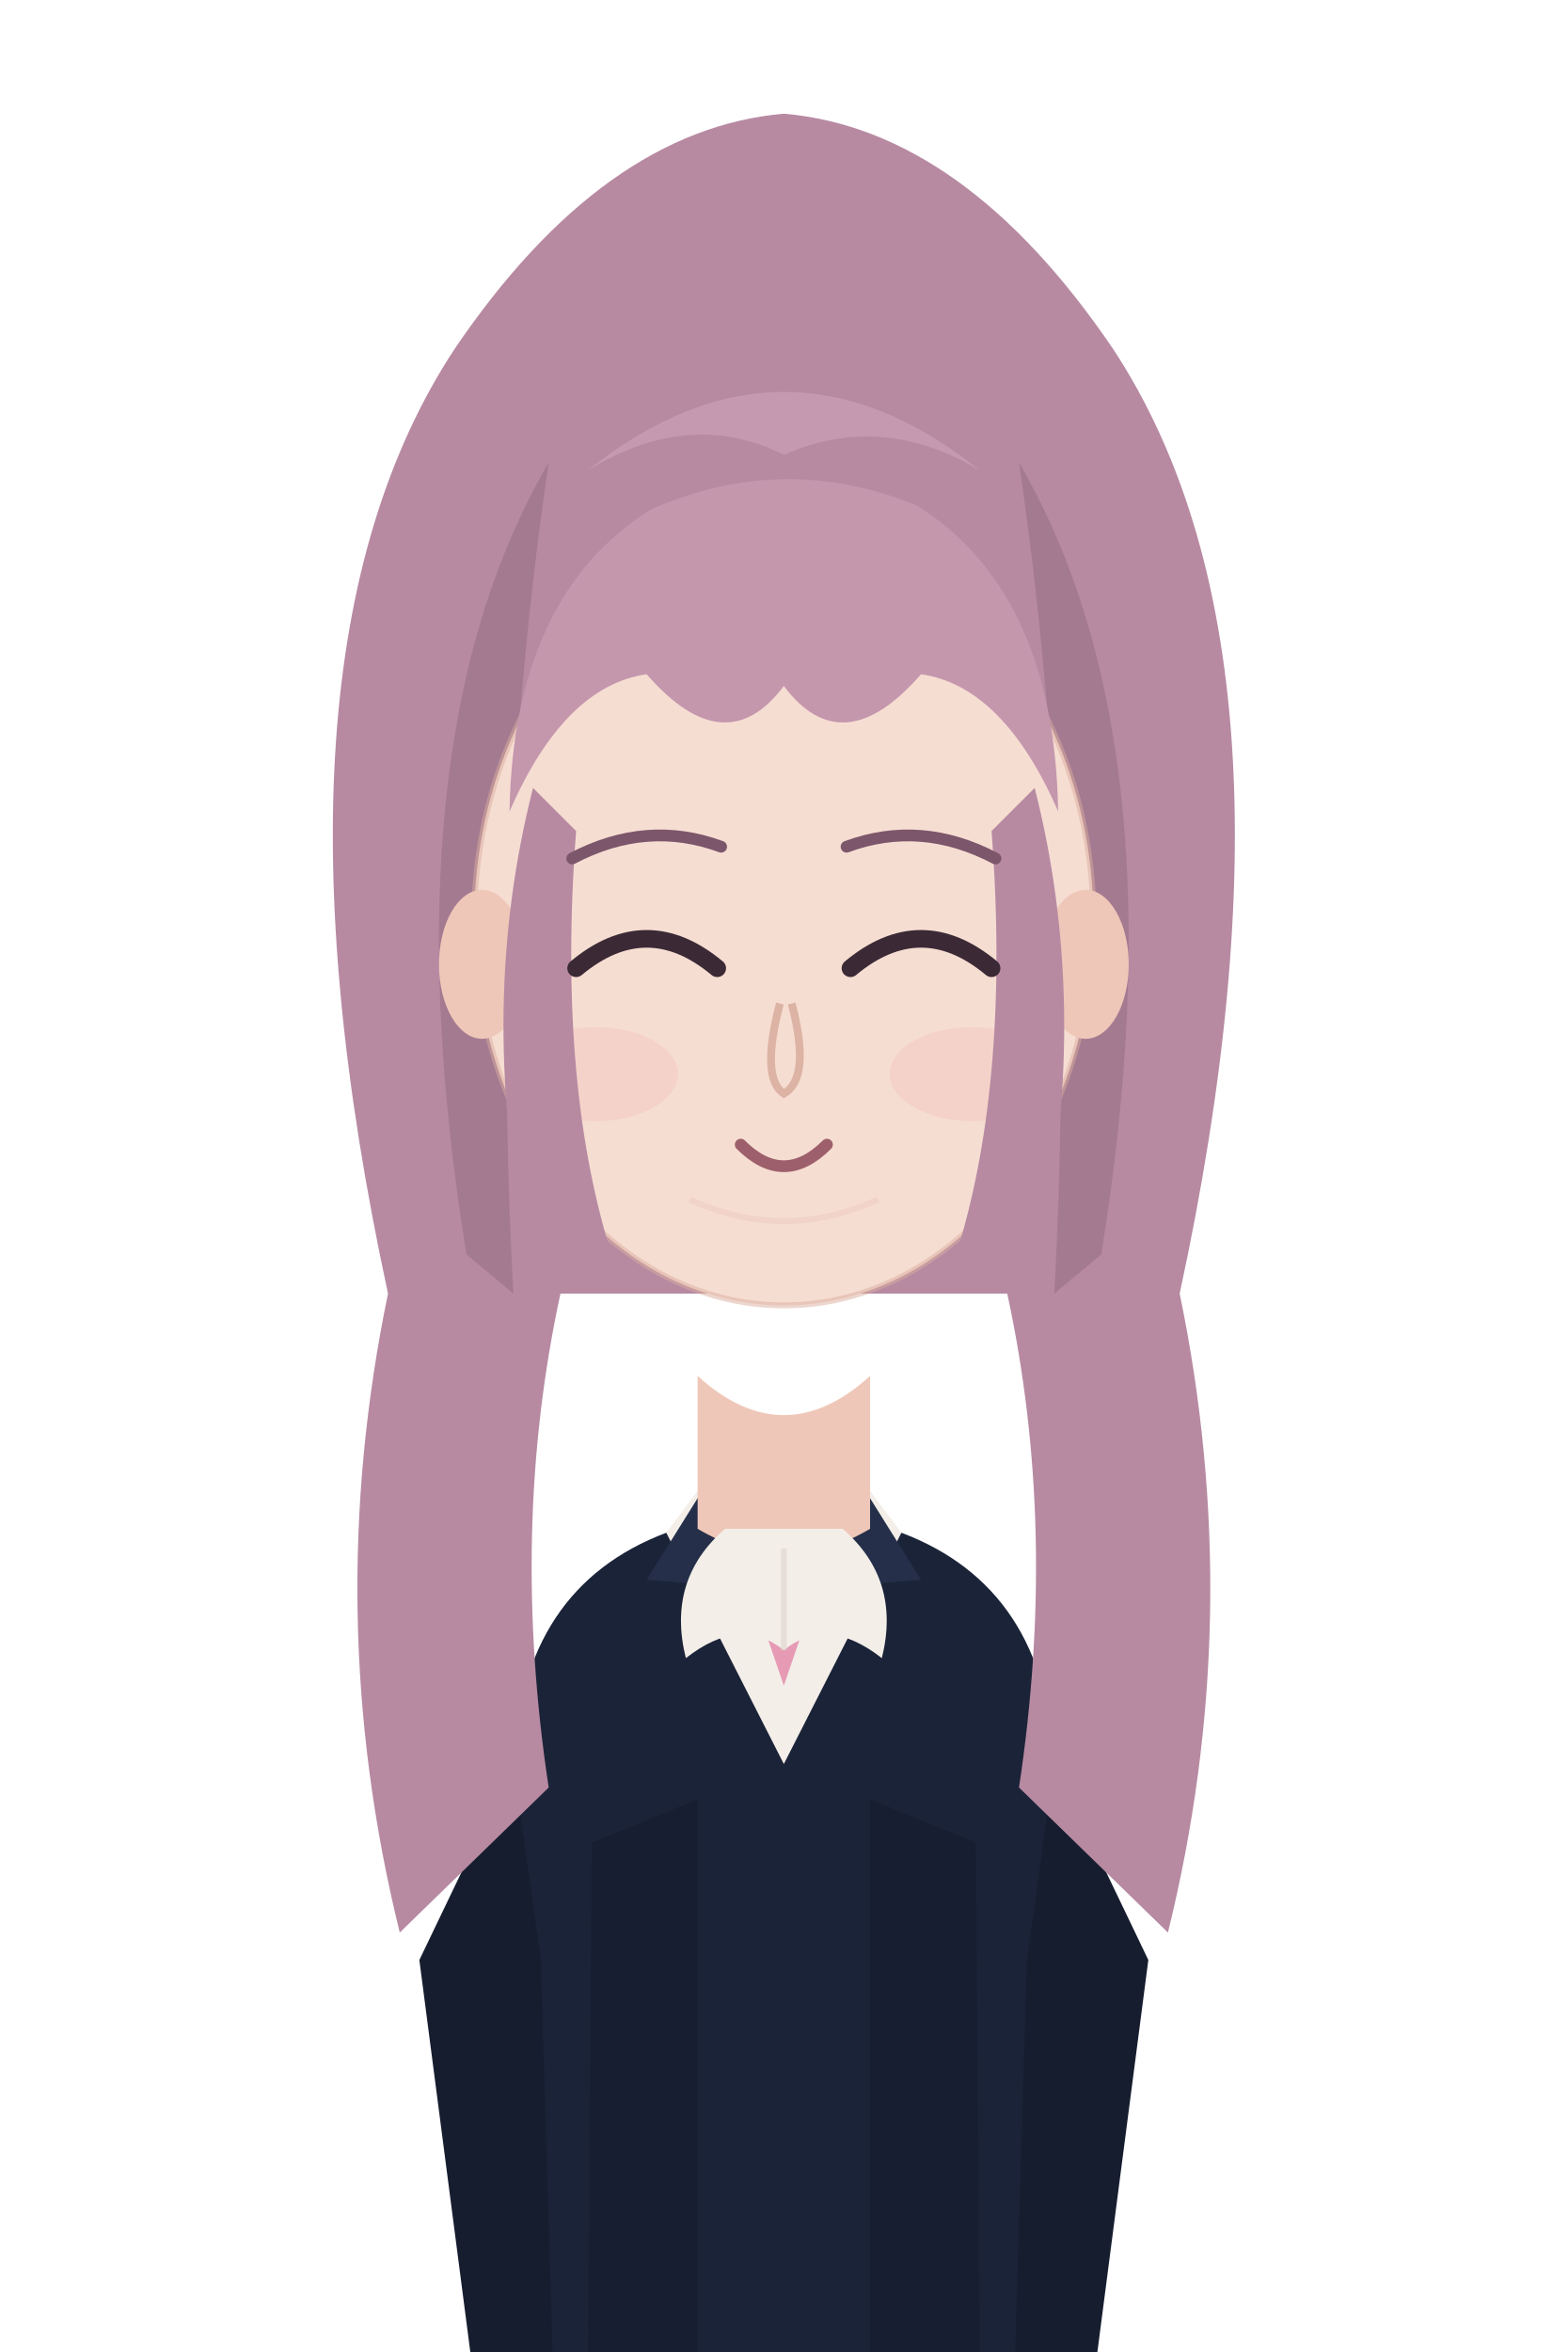
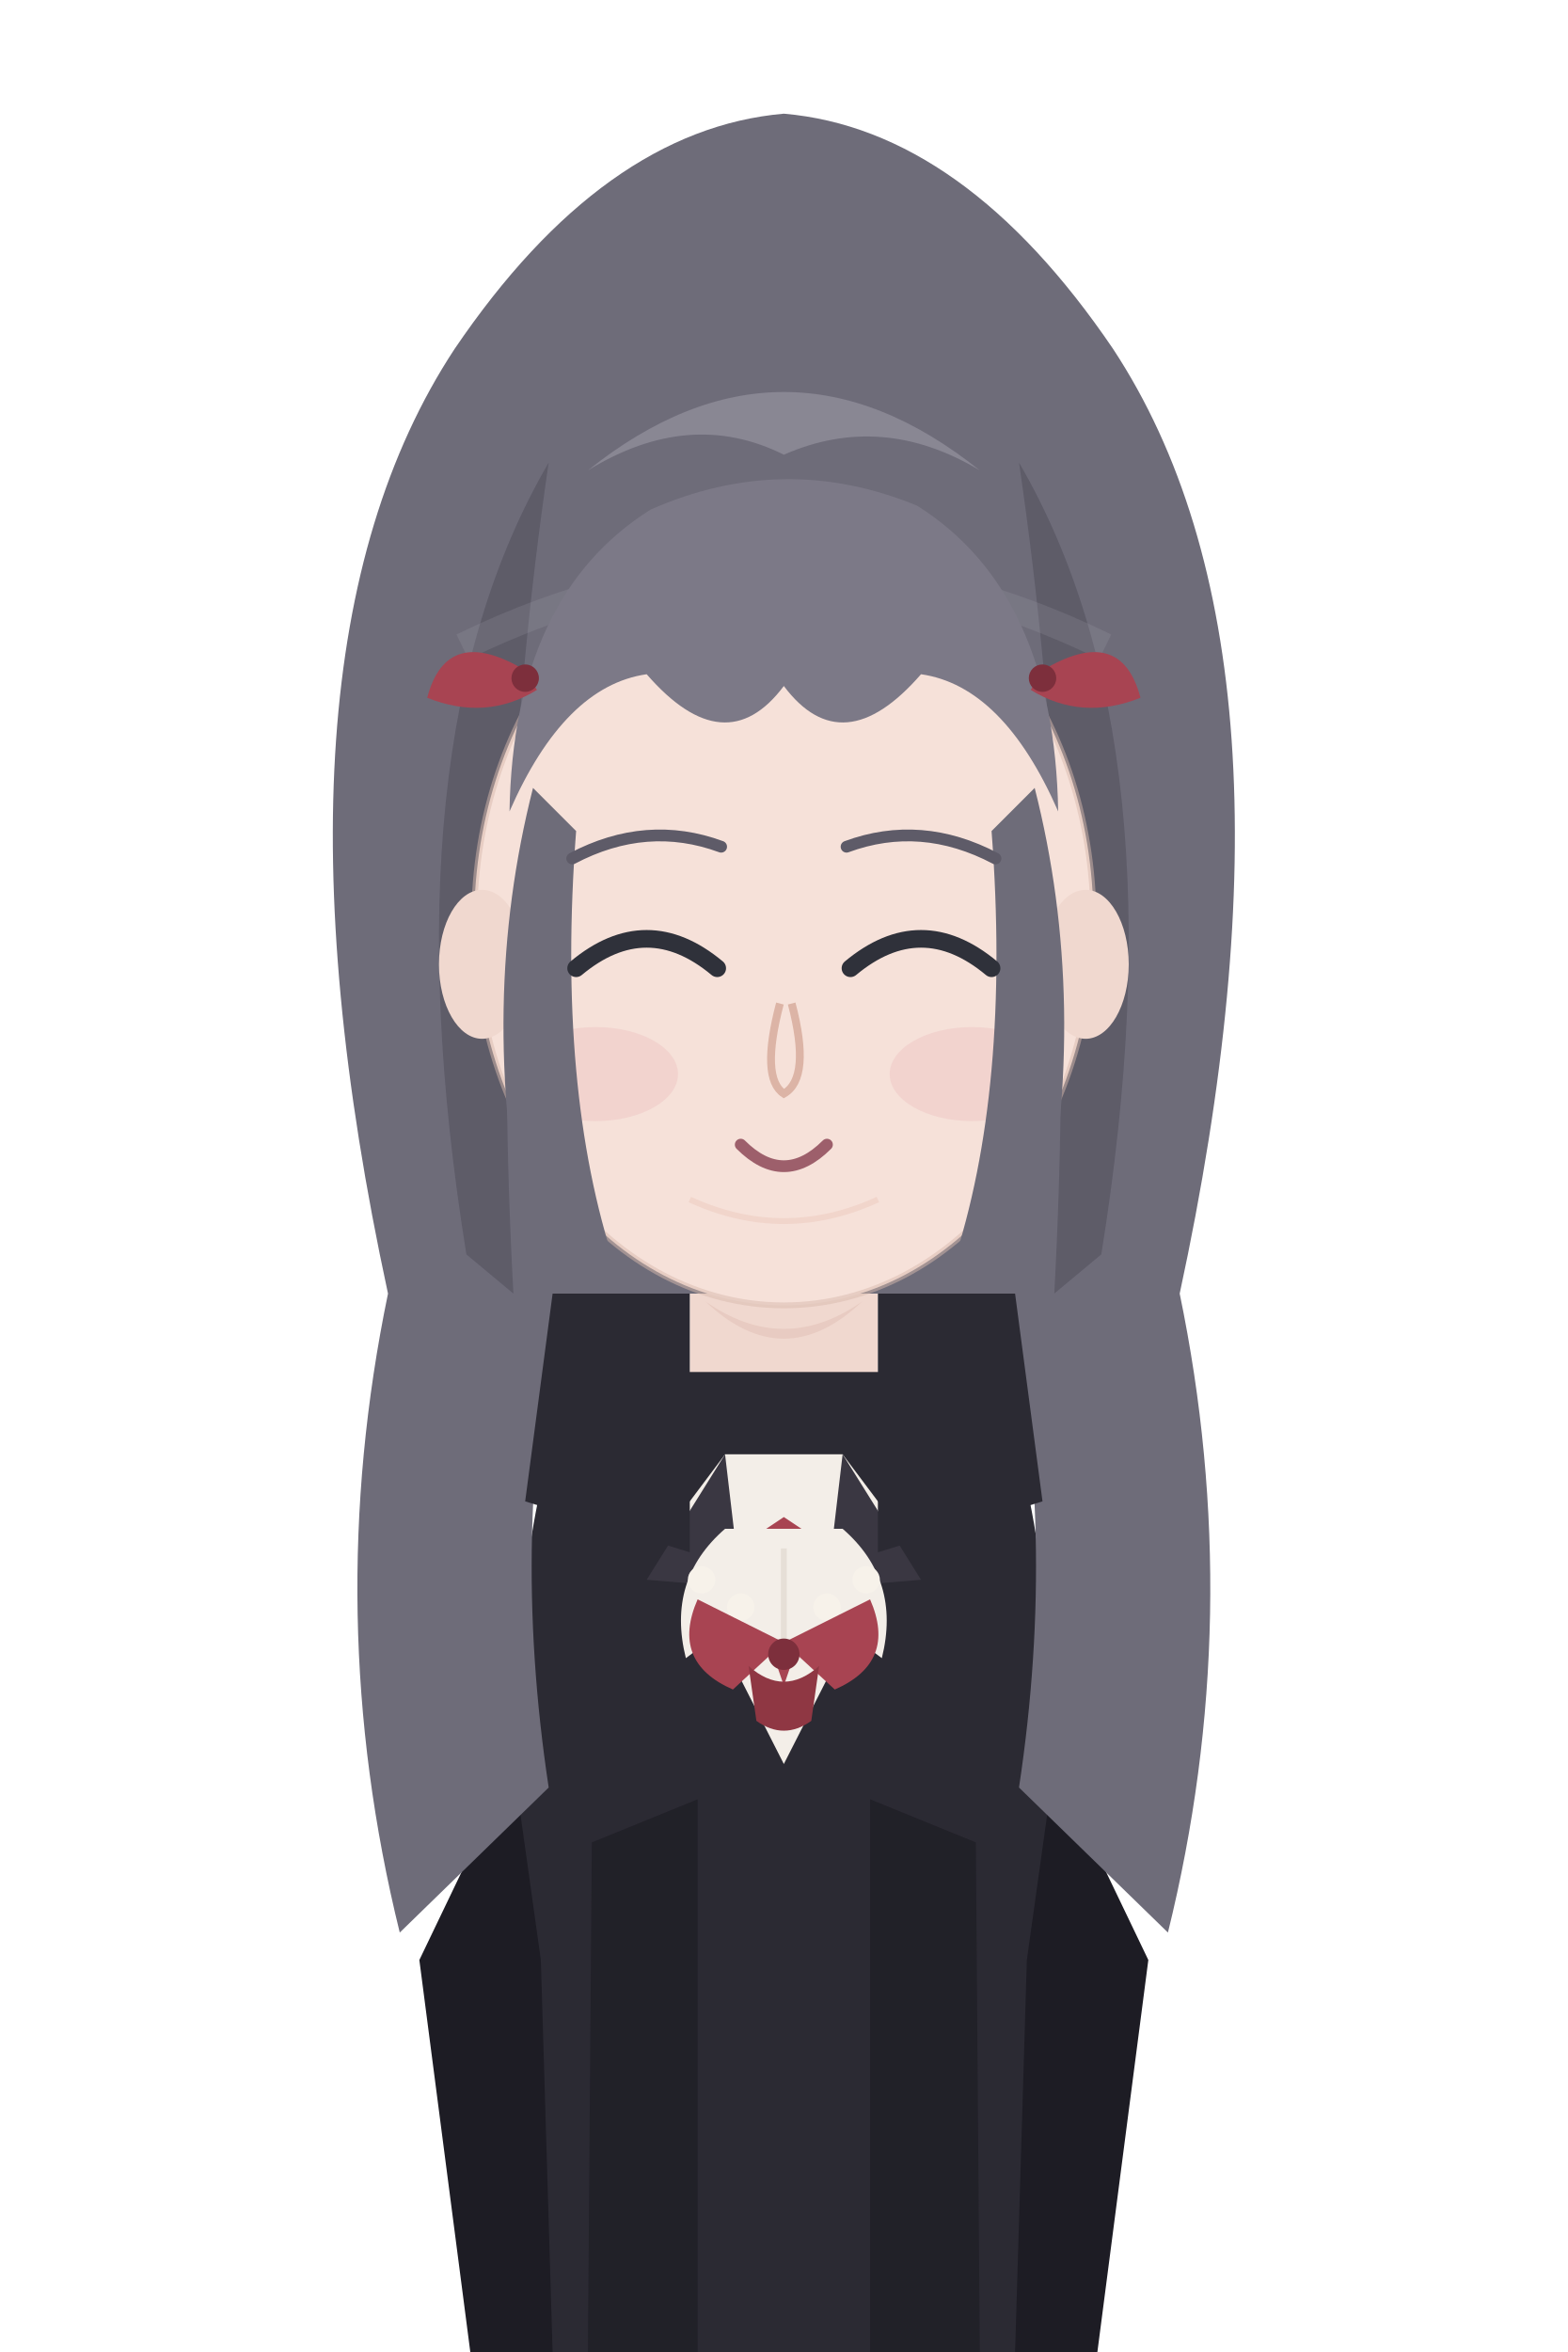
<svg xmlns="http://www.w3.org/2000/svg" viewBox="0 0 800 1200" width="800" height="1200">
  <g>
-     <path d="M260 1200 L262 900 Q266 810 340 782 L460 782 Q534 810 538 900 L540 1200 Z" fill="#1b2338" />
+     <path d="M352 620 Q400 690 448 620 L448 800 Q400 820 352 800 Z" fill="#f0d8cf" />
+     <path d="M360 664 Q400 702 440 664 Q400 692 360 664 Z" fill="#d9b3a8" opacity="0.35" />
+     <path d="M260 1200 L262 900 Q266 742 300 700 L500 700 Q534 742 538 900 L540 1200 Z" fill="#2b2a33" />
    <path d="M340 782 L400 900 L460 782 L430 742 L370 742 Z" fill="#f3eee8" />
-     <path d="M376 790 L400 860 L424 790 L400 774 Z" fill="#e69ab4" />
-     <path d="M370 742 L330 806 L378 810 Z" fill="#252f49" />
-     <path d="M430 742 L470 806 L422 810 Z" fill="#252f49" />
-     <path d="M262 900 L214 1000 L240 1200 L282 1200 L276 1000 Z" fill="#161d2f" />
-     <path d="M538 900 L586 1000 L560 1200 L518 1200 L524 1000 Z" fill="#161d2f" />
-     <path d="M300 1200 L302 940 L356 918 L356 1200 Z" fill="#161d2f" opacity="0.7" />
-     <path d="M500 1200 L498 940 L444 918 L444 1200 Z" fill="#161d2f" opacity="0.7" />
-     <path d="M356 702 Q400 742 444 702 L444 780 Q400 806 356 780 Z" fill="#efc7b8" />
-     <path d="M198 660 Q128 336 232 178 Q308 66 400 58 Q492 66 568 178 Q672 336 602 660 Q636 824 596 986 L520 912 Q540 780 514 660 L286 660 Q260 780 280 912 L204 986 Q164 824 198 660 Z" fill="#b78aa2" />
-     <path d="M238 640 Q196 380 280 236 Q250 440 262 660 Z" fill="#8f667d" opacity="0.45" />
-     <path d="M562 640 Q604 380 520 236 Q550 440 538 660 Z" fill="#8f667d" opacity="0.45" />
-     <ellipse cx="400" cy="470" rx="158" ry="196" fill="#f6ddd2" />
-     <ellipse cx="400" cy="470" rx="158" ry="196" fill="none" stroke="#d9ad9e" stroke-width="3" opacity="0.5" />
-     <ellipse cx="246" cy="492" rx="22" ry="38" fill="#efc7b8" />
-     <ellipse cx="554" cy="492" rx="22" ry="38" fill="#efc7b8" />
-     <ellipse cx="304" cy="548" rx="42" ry="24" fill="#efb9b4" opacity="0.3" />
-     <ellipse cx="496" cy="548" rx="42" ry="24" fill="#efb9b4" opacity="0.3" />
-     <path d="M260 414 Q262 304 332 260 Q400 230 468 258 Q538 302 540 414 Q512 350 470 344 Q430 390 400 350 Q370 390 330 344 Q288 350 260 414 Z" fill="#c497ad" />
-     <path d="M300 240 Q400 160 500 240 Q450 210 400 232 Q352 208 300 240 Z" fill="#d8aec2" opacity="0.45" />
-     <path d="M272 402 Q244 512 268 632 Q286 664 314 646 Q284 556 294 424 Z" fill="#b78aa2" />
-     <path d="M528 402 Q556 512 532 632 Q514 664 486 646 Q516 556 506 424 Z" fill="#b78aa2" />
-     <path d="M292 438 Q330 418 368 432" fill="none" stroke="#7c566a" stroke-width="6" stroke-linecap="round" />
-     <path d="M432 432 Q470 418 508 438" fill="none" stroke="#7c566a" stroke-width="6" stroke-linecap="round" />
-     <path d="M294 494 Q330 464 366 494" fill="none" stroke="#3b2a35" stroke-width="9" stroke-linecap="round" />
-     <path d="M434 494 Q470 464 506 494" fill="none" stroke="#3b2a35" stroke-width="9" stroke-linecap="round" />
+     <path d="M376 790 L400 860 L424 790 L400 774 Z" fill="#a84452" />
+     <path d="M370 742 L330 806 L378 810 Z" fill="#3a3742" />
+     <path d="M430 742 L470 806 L422 810 Z" fill="#3a3742" />
+     <path d="M262 900 L214 1000 L240 1200 L282 1200 L276 1000 Z" fill="#1d1c24" />
+     <path d="M538 900 L586 1000 L560 1200 L518 1200 L524 1000 Z" fill="#1d1c24" />
+     <path d="M300 1200 L302 940 L356 918 L356 1200 Z" fill="#1d1c24" opacity="0.7" />
+     <path d="M500 1200 L498 940 L444 918 L444 1200 Z" fill="#1d1c24" opacity="0.7" />
+     <path d="M198 660 Q128 336 232 178 Q308 66 400 58 Q492 66 568 178 Q672 336 602 660 Q636 824 596 986 L520 912 Q540 780 514 660 L286 660 Q260 780 280 912 L204 986 Q164 824 198 660 Z" fill="#6e6c79" />
+     <path d="M238 640 Q196 380 280 236 Q250 440 262 660 Z" fill="#4d4b58" opacity="0.5" />
+     <path d="M562 640 Q604 380 520 236 Q550 440 538 660 Z" fill="#4d4b58" opacity="0.5" />
+     <path d="M236 330 Q400 250 564 330" fill="none" stroke="#a7a4b0" stroke-width="14" opacity="0.18" />
+     <path d="M282 660 L352 660 L352 792 L268 766 Z" fill="#2b2a33" />
+     <path d="M448 660 L518 660 L532 766 L448 792 Z" fill="#2b2a33" />
+     <ellipse cx="400" cy="470" rx="158" ry="196" fill="#f6e1d9" />
+     <ellipse cx="400" cy="470" rx="158" ry="196" fill="none" stroke="#d8b9ae" stroke-width="3" opacity="0.5" />
+     <ellipse cx="246" cy="492" rx="22" ry="38" fill="#f0d8cf" />
+     <ellipse cx="554" cy="492" rx="22" ry="38" fill="#f0d8cf" />
+     <ellipse cx="304" cy="548" rx="42" ry="24" fill="#e8b3b6" opacity="0.3" />
+     <ellipse cx="496" cy="548" rx="42" ry="24" fill="#e8b3b6" opacity="0.3" />
+     <path d="M260 414 Q262 304 332 260 Q400 230 468 258 Q538 302 540 414 Q512 350 470 344 Q430 390 400 350 Q370 390 330 344 Q288 350 260 414 Z" fill="#7c7987" />
+     <path d="M300 240 Q400 160 500 240 Q450 210 400 232 Q352 208 300 240 Z" fill="#b1aeba" opacity="0.4" />
+     <path d="M272 402 Q244 512 268 632 Q286 664 314 646 Q284 556 294 424 Z" fill="#6e6c79" />
+     <path d="M528 402 Q556 512 532 632 Q514 664 486 646 Q516 556 506 424 Z" fill="#6e6c79" />
+     <path d="M268 342 Q228 318 218 356 Q248 368 274 352 Z" fill="#a84452" />
+     <path d="M532 342 Q572 318 582 356 Q552 368 526 352 Z" fill="#a84452" />
+     <circle cx="268" cy="346" r="7" fill="#7d2f3c" />
+     <circle cx="532" cy="346" r="7" fill="#7d2f3c" />
+     <path d="M292 438 Q330 418 368 432" fill="none" stroke="#5e5b68" stroke-width="6" stroke-linecap="round" />
+     <path d="M432 432 Q470 418 508 438" fill="none" stroke="#5e5b68" stroke-width="6" stroke-linecap="round" />
+     <path d="M294 494 Q330 464 366 494" fill="none" stroke="#2f313a" stroke-width="9" stroke-linecap="round" />
+     <path d="M434 494 Q470 464 506 494" fill="none" stroke="#2f313a" stroke-width="9" stroke-linecap="round" />
    <path d="M398 512 Q388 550 400 558 Q414 550 404 512" fill="none" stroke="#d1a190" stroke-width="4" opacity="0.7" />
    <path d="M378 584 Q400 606 422 584" fill="none" stroke="#9d5f6b" stroke-width="6" stroke-linecap="round" />
    <path d="M352 612 Q400 634 448 612" fill="none" stroke="#e8bfb2" stroke-width="3" opacity="0.35" />
    <path d="M370 780 Q340 806 350 846 Q378 824 400 842 Q422 824 450 846 Q460 806 430 780 Z" fill="#f3eee8" />
    <path d="M400 790 L400 842" stroke="#d9cfc6" stroke-width="3" opacity="0.5" />
+     <circle cx="358" cy="806" r="7" fill="#f7f2ea" />
+     <circle cx="378" cy="820" r="7" fill="#f7f2ea" />
+     <circle cx="422" cy="820" r="7" fill="#f7f2ea" />
+     <circle cx="442" cy="806" r="7" fill="#f7f2ea" />
+     <path d="M400 838 L356 816 Q342 848 374 862 Z" fill="#a84452" />
+     <path d="M400 838 L444 816 Q458 848 426 862 Z" fill="#a84452" />
+     <path d="M382 850 Q400 866 418 850 L414 878 Q400 888 386 878 Z" fill="#8f3743" />
+     <circle cx="400" cy="844" r="8" fill="#7d2f3c" />
  </g>
</svg>
